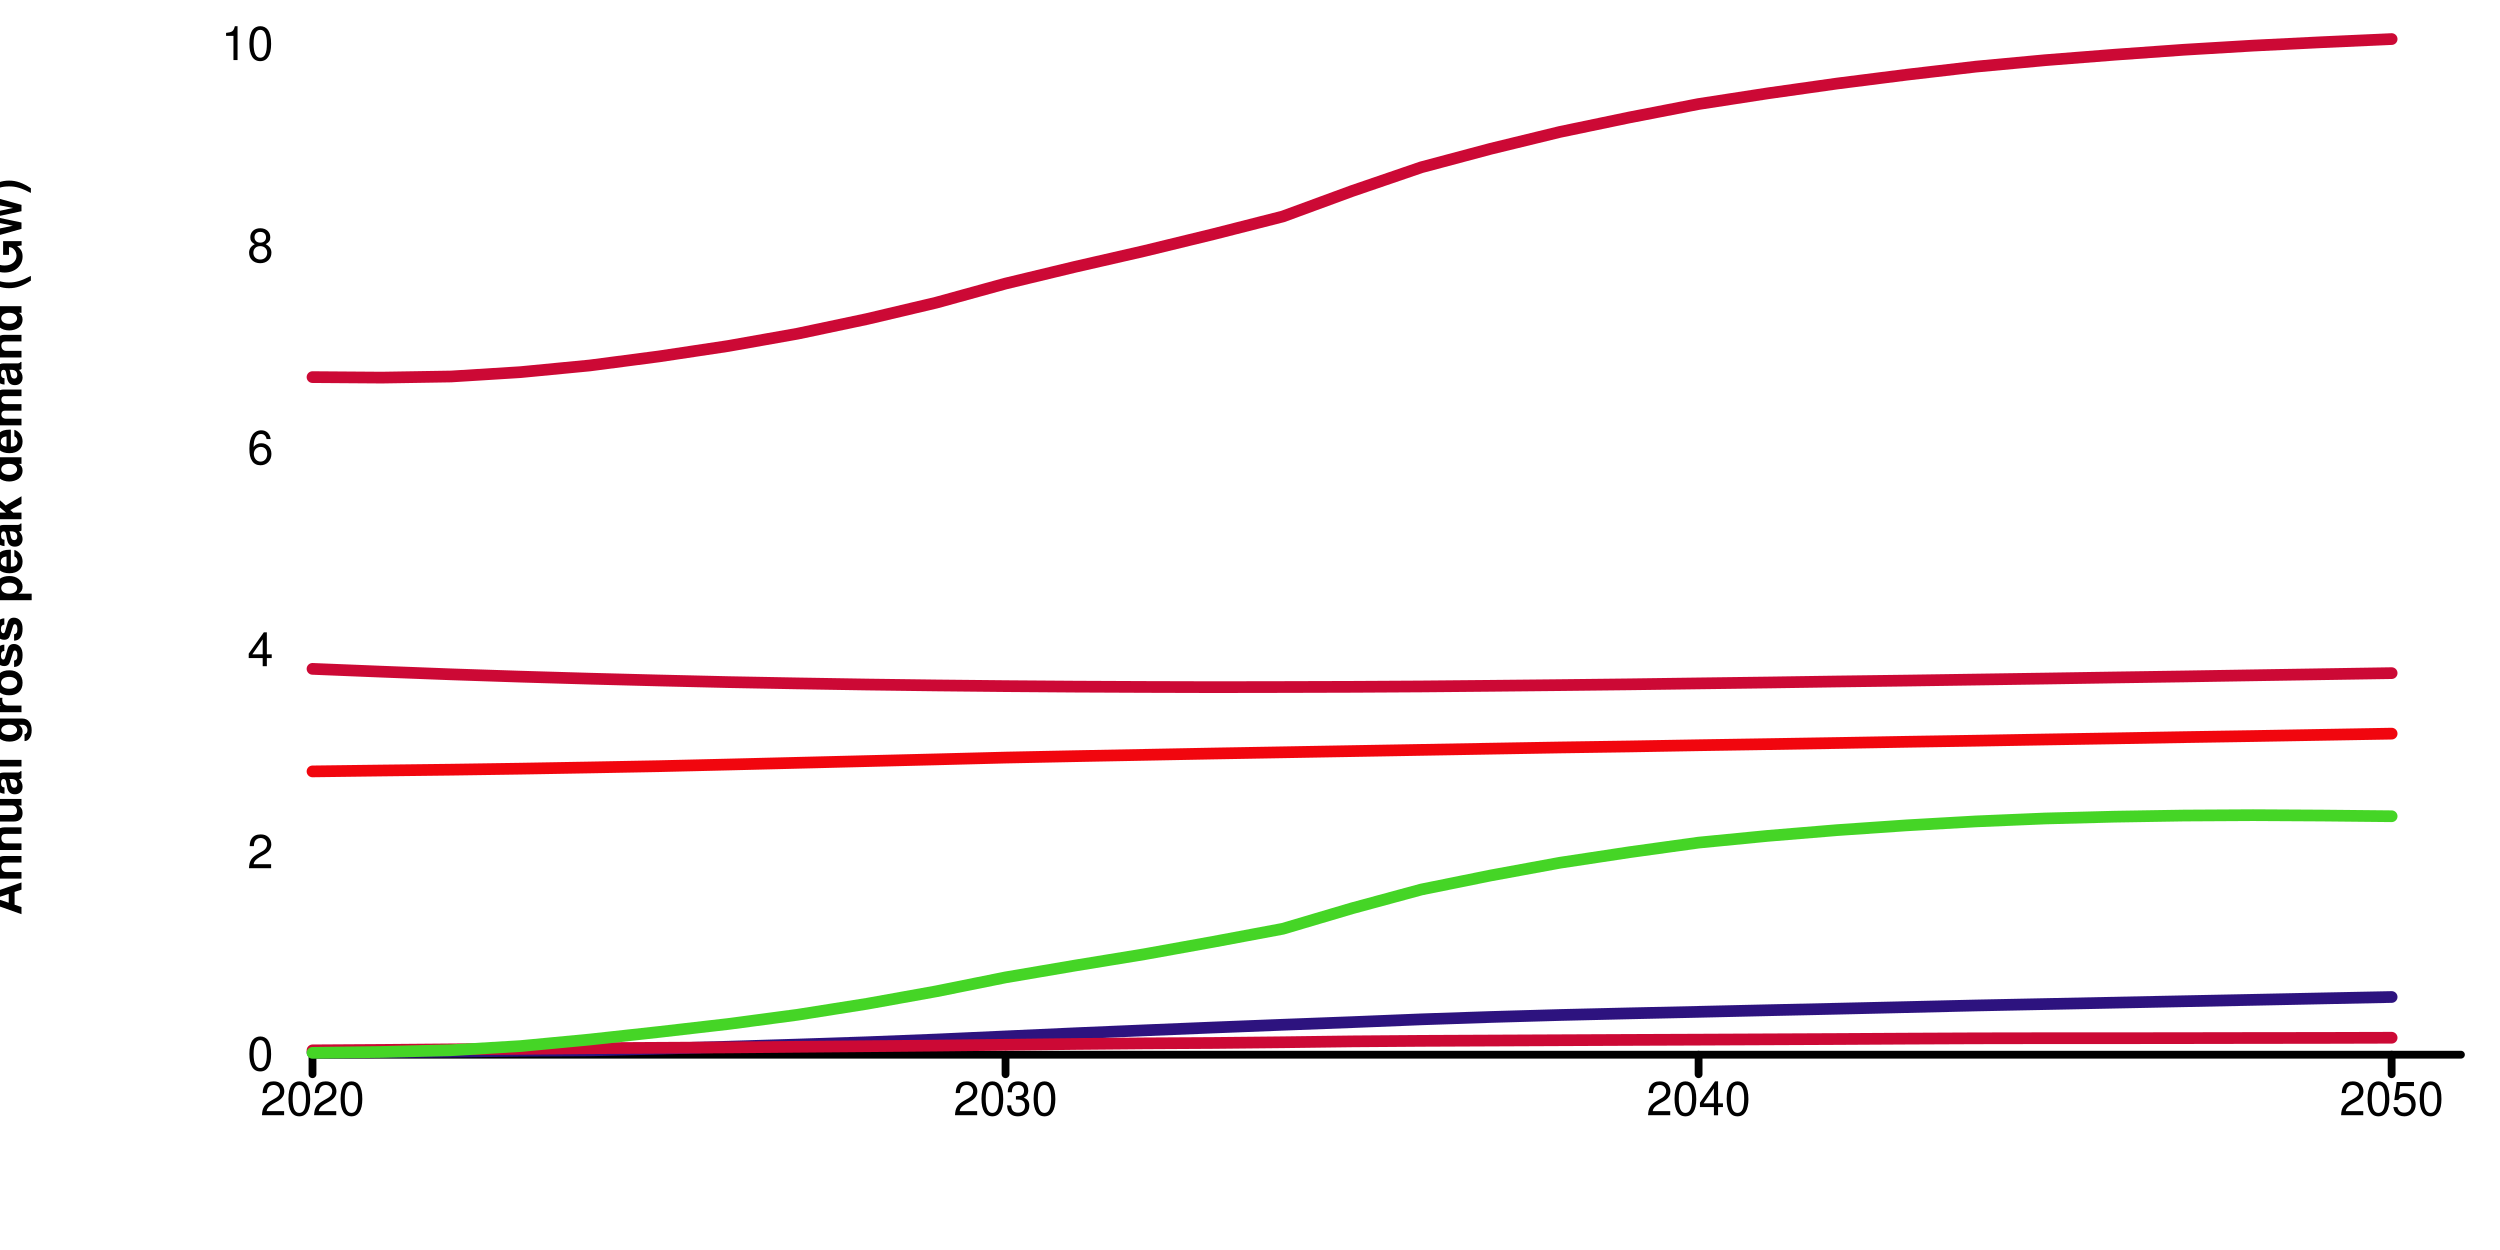
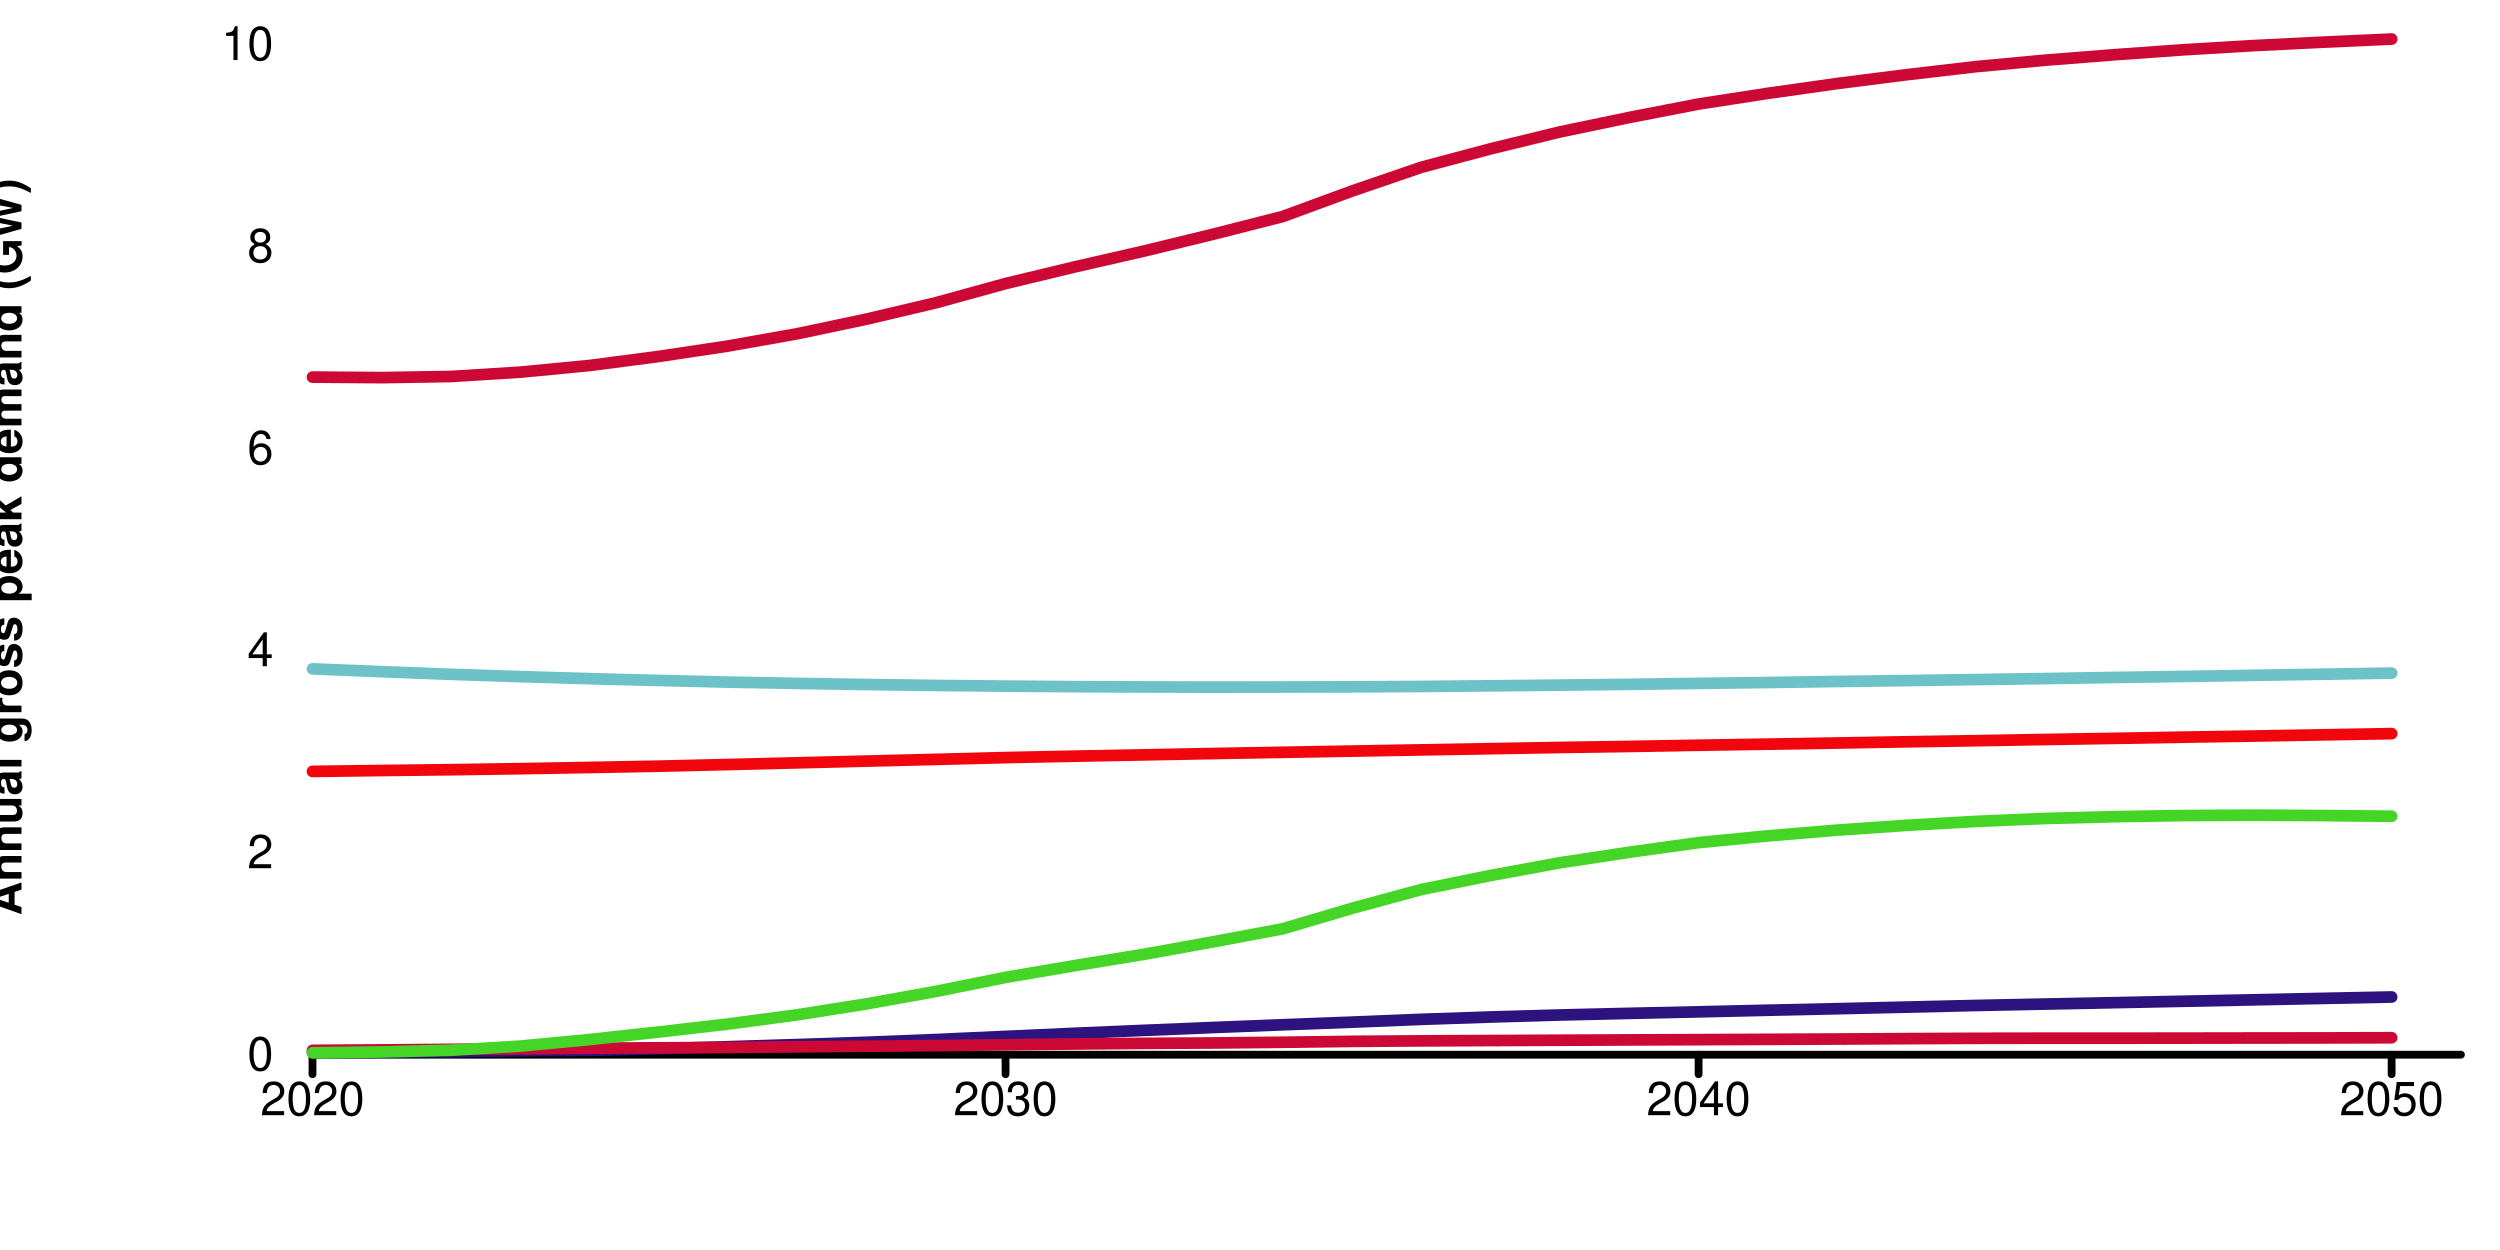
<svg xmlns="http://www.w3.org/2000/svg" width="640" height="320" viewBox="0 0 640 320" style="overflow:display" preserveAspectRatio="xMinYMin meet" overflow="visible">
  <defs>
    <style>
	.data-series path.line { fill-opacity: 0; }
	.data-series path.line.dotted { stroke-dasharray: 12 20 }
	.data-series circle { display: none; }
	.data-series:hover path.line, .data-series.on path.line { stroke-width: 5; }
	.data-series:hover circle, .data-series.on circle { display: inline; }
	.data-series circle:hover, .data-series circle.on { r: 6px!important; fill: black; }
	.grid { font-family: "Helvetica Neue",Helvetica,Arial,"Lucida Grande",sans-serif; }
	.grid line { stroke: rgb(0,0,0); stroke-width: 2; stroke-linecap: round; }
	.grid.grid-x text { text-anchor: middle; dominant-baseline: hanging; transform: translateY(10px); }
	.grid.grid-y text { text-anchor: end; dominant-baseline: middle; transform: translateX(-10px); }
	</style>
  </defs>
  <g class="grid grid-y">
    <line x1="80" y1="270" x2="630" y2="270" data-left="80" />
    <text x="80" y="270" text-anchor="end">0</text>
    <text x="80" y="218.274" text-anchor="end">2</text>
    <text x="80" y="166.548" text-anchor="end">4</text>
    <text x="80" y="114.822" text-anchor="end">6</text>
    <text x="80" y="63.097" text-anchor="end">8</text>
    <text x="80" y="11.371" text-anchor="end">10</text>
    <text style="text-anchor:middle;dominant-baseline:hanging;font-weight:bold;transform: translateY(140px) rotate(-90deg);">Annual gross peak demand (GW)</text>
  </g>
  <g class="grid grid-x">
    <line class="tick" x1="80" y1="270" x2="80" y2="275" />
    <text x="80" y="270" text-anchor="middle">2020</text>
    <line class="tick" x1="257.419" y1="270" x2="257.419" y2="275" />
    <text x="257.419" y="270" text-anchor="middle">2030</text>
    <line class="tick" x1="434.839" y1="270" x2="434.839" y2="275" />
    <text x="434.839" y="270" text-anchor="middle">2040</text>
    <line class="tick" x1="612.258" y1="270" x2="612.258" y2="275" />
    <text x="612.258" y="270" text-anchor="middle">2050</text>
    <text style="text-anchor:middle;dominant-baseline:hanging;font-weight:bold;transform: translateY(140px) rotate(-90deg);" />
  </g>
  <g data-scenario="domestic" class="data-series">
    <path d="M 80.00,197.48L 97.74,197.25L 115.48,197.04L 133.23,196.78L 150.97,196.47L 168.71,196.14L 186.45,195.72L 204.19,195.28L 221.94,194.84L 239.68,194.40L 257.42,193.94L 275.16,193.58L 292.90,193.24L 310.65,192.90L 328.39,192.59L 346.13,192.28L 363.87,191.97L 381.61,191.66L 399.35,191.35L 417.10,191.09L 434.84,190.78L 452.58,190.50L 470.32,190.21L 488.06,189.90L 505.81,189.62L 523.55,189.31L 541.29,189.02L 559.03,188.71L 576.77,188.43L 594.52,188.12L 612.26,187.81" id="Domestic" class="line" stroke="#F1060E" stroke-width="3" stroke-linecap="round" />
    <circle cx="80.00" cy="197.48" data-y="2.804" data-x="2020" r="4" fill="#F1060E" />
    <circle cx="97.74" cy="197.25" data-y="2.813" data-x="2021" r="4" fill="#F1060E" />
    <circle cx="115.48" cy="197.04" data-y="2.821" data-x="2022" r="4" fill="#F1060E" />
    <circle cx="133.23" cy="196.78" data-y="2.831" data-x="2023" r="4" fill="#F1060E" />
    <circle cx="150.97" cy="196.47" data-y="2.843" data-x="2024" r="4" fill="#F1060E" />
    <circle cx="168.71" cy="196.14" data-y="2.856" data-x="2025" r="4" fill="#F1060E" />
    <circle cx="186.45" cy="195.72" data-y="2.872" data-x="2026" r="4" fill="#F1060E" />
    <circle cx="204.19" cy="195.28" data-y="2.889" data-x="2027" r="4" fill="#F1060E" />
    <circle cx="221.94" cy="194.84" data-y="2.906" data-x="2028" r="4" fill="#F1060E" />
    <circle cx="239.68" cy="194.40" data-y="2.923" data-x="2029" r="4" fill="#F1060E" />
    <circle cx="257.42" cy="193.94" data-y="2.941" data-x="2030" r="4" fill="#F1060E" />
    <circle cx="275.16" cy="193.58" data-y="2.955" data-x="2031" r="4" fill="#F1060E" />
    <circle cx="292.90" cy="193.24" data-y="2.968" data-x="2032" r="4" fill="#F1060E" />
    <circle cx="310.65" cy="192.90" data-y="2.981" data-x="2033" r="4" fill="#F1060E" />
    <circle cx="328.39" cy="192.59" data-y="2.993" data-x="2034" r="4" fill="#F1060E" />
    <circle cx="346.13" cy="192.28" data-y="3.005" data-x="2035" r="4" fill="#F1060E" />
    <circle cx="363.87" cy="191.97" data-y="3.017" data-x="2036" r="4" fill="#F1060E" />
    <circle cx="381.61" cy="191.66" data-y="3.029" data-x="2037" r="4" fill="#F1060E" />
    <circle cx="399.35" cy="191.35" data-y="3.041" data-x="2038" r="4" fill="#F1060E" />
    <circle cx="417.10" cy="191.09" data-y="3.051" data-x="2039" r="4" fill="#F1060E" />
    <circle cx="434.84" cy="190.78" data-y="3.063" data-x="2040" r="4" fill="#F1060E" />
    <circle cx="452.58" cy="190.50" data-y="3.074" data-x="2041" r="4" fill="#F1060E" />
    <circle cx="470.32" cy="190.21" data-y="3.085" data-x="2042" r="4" fill="#F1060E" />
    <circle cx="488.06" cy="189.90" data-y="3.097" data-x="2043" r="4" fill="#F1060E" />
    <circle cx="505.81" cy="189.62" data-y="3.108" data-x="2044" r="4" fill="#F1060E" />
    <circle cx="523.55" cy="189.31" data-y="3.120" data-x="2045" r="4" fill="#F1060E" />
    <circle cx="541.29" cy="189.02" data-y="3.131" data-x="2046" r="4" fill="#F1060E" />
    <circle cx="559.03" cy="188.71" data-y="3.143" data-x="2047" r="4" fill="#F1060E" />
    <circle cx="576.77" cy="188.43" data-y="3.154" data-x="2048" r="4" fill="#F1060E" />
    <circle cx="594.52" cy="188.12" data-y="3.166" data-x="2049" r="4" fill="#F1060E" />
    <circle cx="612.26" cy="187.81" data-y="3.178" data-x="2050" r="4" fill="#F1060E" />
  </g>
  <g data-scenario="i-and-c" class="data-series">
-     <path d="M 80.00,171.23L 97.74,171.95L 115.48,172.63L 133.23,173.22L 150.97,173.74L 168.71,174.20L 186.45,174.62L 204.19,174.95L 221.94,175.24L 239.68,175.47L 257.42,175.65L 275.16,175.78L 292.90,175.86L 310.65,175.91L 328.39,175.88L 346.13,175.83L 363.87,175.73L 381.61,175.57L 399.35,175.39L 417.10,175.19L 434.84,174.95L 452.58,174.72L 470.32,174.46L 488.06,174.23L 505.81,173.97L 523.55,173.71L 541.29,173.43L 559.03,173.17L 576.77,172.88L 594.52,172.60L 612.26,172.32" id="I &amp; C" class="line" stroke="#cc0935" stroke-width="3" stroke-linecap="round" />
-     <circle cx="80.00" cy="171.23" data-y="3.819" data-x="2020" r="4" fill="#cc0935" />
-     <circle cx="97.74" cy="171.95" data-y="3.791" data-x="2021" r="4" fill="#cc0935" />
-     <circle cx="115.48" cy="172.63" data-y="3.765" data-x="2022" r="4" fill="#cc0935" />
-     <circle cx="133.23" cy="173.22" data-y="3.742" data-x="2023" r="4" fill="#cc0935" />
-     <circle cx="150.97" cy="173.74" data-y="3.722" data-x="2024" r="4" fill="#cc0935" />
-     <circle cx="168.71" cy="174.20" data-y="3.704" data-x="2025" r="4" fill="#cc0935" />
-     <circle cx="186.45" cy="174.62" data-y="3.688" data-x="2026" r="4" fill="#cc0935" />
-     <circle cx="204.19" cy="174.95" data-y="3.675" data-x="2027" r="4" fill="#cc0935" />
-     <circle cx="221.94" cy="175.24" data-y="3.664" data-x="2028" r="4" fill="#cc0935" />
-     <circle cx="239.68" cy="175.47" data-y="3.655" data-x="2029" r="4" fill="#cc0935" />
-     <circle cx="257.42" cy="175.65" data-y="3.648" data-x="2030" r="4" fill="#cc0935" />
-     <circle cx="275.16" cy="175.78" data-y="3.643" data-x="2031" r="4" fill="#cc0935" />
-     <circle cx="292.90" cy="175.86" data-y="3.640" data-x="2032" r="4" fill="#cc0935" />
-     <circle cx="310.65" cy="175.91" data-y="3.638" data-x="2033" r="4" fill="#cc0935" />
-     <circle cx="328.39" cy="175.88" data-y="3.639" data-x="2034" r="4" fill="#cc0935" />
-     <circle cx="346.13" cy="175.83" data-y="3.641" data-x="2035" r="4" fill="#cc0935" />
-     <circle cx="363.87" cy="175.73" data-y="3.645" data-x="2036" r="4" fill="#cc0935" />
-     <circle cx="381.61" cy="175.57" data-y="3.651" data-x="2037" r="4" fill="#cc0935" />
-     <circle cx="399.35" cy="175.39" data-y="3.658" data-x="2038" r="4" fill="#cc0935" />
-     <circle cx="417.10" cy="175.19" data-y="3.666" data-x="2039" r="4" fill="#cc0935" />
-     <circle cx="434.84" cy="174.95" data-y="3.675" data-x="2040" r="4" fill="#cc0935" />
-     <circle cx="452.58" cy="174.72" data-y="3.684" data-x="2041" r="4" fill="#cc0935" />
-     <circle cx="470.32" cy="174.46" data-y="3.694" data-x="2042" r="4" fill="#cc0935" />
-     <circle cx="488.06" cy="174.23" data-y="3.703" data-x="2043" r="4" fill="#cc0935" />
-     <circle cx="505.81" cy="173.97" data-y="3.713" data-x="2044" r="4" fill="#cc0935" />
-     <circle cx="523.55" cy="173.71" data-y="3.723" data-x="2045" r="4" fill="#cc0935" />
-     <circle cx="541.29" cy="173.43" data-y="3.734" data-x="2046" r="4" fill="#cc0935" />
-     <circle cx="559.03" cy="173.17" data-y="3.744" data-x="2047" r="4" fill="#cc0935" />
-     <circle cx="576.77" cy="172.88" data-y="3.755" data-x="2048" r="4" fill="#cc0935" />
-     <circle cx="594.52" cy="172.60" data-y="3.766" data-x="2049" r="4" fill="#cc0935" />
-     <circle cx="612.26" cy="172.32" data-y="3.777" data-x="2050" r="4" fill="#cc0935" />
+     <path d="M 80.00,171.23L 97.74,171.95L 115.48,172.63L 133.23,173.22L 150.97,173.74L 168.71,174.20L 186.45,174.62L 204.19,174.95L 221.94,175.24L 239.68,175.47L 257.42,175.65L 275.16,175.78L 292.90,175.86L 310.65,175.91L 328.39,175.88L 346.13,175.83L 363.87,175.73L 381.61,175.57L 399.35,175.39L 417.10,175.19L 434.84,174.95L 452.58,174.72L 470.32,174.46L 488.06,174.23L 505.81,173.97L 523.55,173.71L 541.29,173.43L 559.03,173.17L 576.77,172.88L 594.52,172.60L 612.26,172.32" id="I &amp; C" class="line" stroke="#6DC2C7" stroke-width="3" stroke-linecap="round" />
+     <circle cx="80.00" cy="171.23" data-y="3.819" data-x="2020" r="4" fill="#6DC2C7" />
+     <circle cx="97.74" cy="171.95" data-y="3.791" data-x="2021" r="4" fill="#6DC2C7" />
+     <circle cx="115.48" cy="172.63" data-y="3.765" data-x="2022" r="4" fill="#6DC2C7" />
+     <circle cx="133.23" cy="173.22" data-y="3.742" data-x="2023" r="4" fill="#6DC2C7" />
+     <circle cx="150.97" cy="173.74" data-y="3.722" data-x="2024" r="4" fill="#6DC2C7" />
+     <circle cx="168.71" cy="174.20" data-y="3.704" data-x="2025" r="4" fill="#6DC2C7" />
+     <circle cx="186.45" cy="174.62" data-y="3.688" data-x="2026" r="4" fill="#6DC2C7" />
+     <circle cx="204.19" cy="174.95" data-y="3.675" data-x="2027" r="4" fill="#6DC2C7" />
+     <circle cx="221.94" cy="175.24" data-y="3.664" data-x="2028" r="4" fill="#6DC2C7" />
+     <circle cx="239.68" cy="175.47" data-y="3.655" data-x="2029" r="4" fill="#6DC2C7" />
+     <circle cx="257.42" cy="175.65" data-y="3.648" data-x="2030" r="4" fill="#6DC2C7" />
+     <circle cx="275.16" cy="175.78" data-y="3.643" data-x="2031" r="4" fill="#6DC2C7" />
+     <circle cx="292.90" cy="175.86" data-y="3.640" data-x="2032" r="4" fill="#6DC2C7" />
+     <circle cx="310.65" cy="175.91" data-y="3.638" data-x="2033" r="4" fill="#6DC2C7" />
+     <circle cx="328.39" cy="175.88" data-y="3.639" data-x="2034" r="4" fill="#6DC2C7" />
+     <circle cx="346.13" cy="175.83" data-y="3.641" data-x="2035" r="4" fill="#6DC2C7" />
+     <circle cx="363.87" cy="175.73" data-y="3.645" data-x="2036" r="4" fill="#6DC2C7" />
+     <circle cx="381.61" cy="175.57" data-y="3.651" data-x="2037" r="4" fill="#6DC2C7" />
+     <circle cx="399.35" cy="175.39" data-y="3.658" data-x="2038" r="4" fill="#6DC2C7" />
+     <circle cx="417.10" cy="175.19" data-y="3.666" data-x="2039" r="4" fill="#6DC2C7" />
+     <circle cx="434.84" cy="174.95" data-y="3.675" data-x="2040" r="4" fill="#6DC2C7" />
+     <circle cx="452.58" cy="174.72" data-y="3.684" data-x="2041" r="4" fill="#6DC2C7" />
+     <circle cx="470.32" cy="174.46" data-y="3.694" data-x="2042" r="4" fill="#6DC2C7" />
+     <circle cx="488.06" cy="174.23" data-y="3.703" data-x="2043" r="4" fill="#6DC2C7" />
+     <circle cx="505.81" cy="173.97" data-y="3.713" data-x="2044" r="4" fill="#6DC2C7" />
+     <circle cx="523.55" cy="173.71" data-y="3.723" data-x="2045" r="4" fill="#6DC2C7" />
+     <circle cx="541.29" cy="173.43" data-y="3.734" data-x="2046" r="4" fill="#6DC2C7" />
+     <circle cx="559.03" cy="173.17" data-y="3.744" data-x="2047" r="4" fill="#6DC2C7" />
+     <circle cx="576.77" cy="172.88" data-y="3.755" data-x="2048" r="4" fill="#6DC2C7" />
+     <circle cx="594.52" cy="172.60" data-y="3.766" data-x="2049" r="4" fill="#6DC2C7" />
+     <circle cx="612.26" cy="172.32" data-y="3.777" data-x="2050" r="4" fill="#6DC2C7" />
  </g>
  <g data-scenario="heat-pumps---domestic" class="data-series">
    <path d="M 80.00,269.41L 97.74,269.35L 115.48,269.22L 133.23,268.99L 150.97,268.89L 168.71,268.47L 186.45,267.96L 204.19,267.41L 221.94,266.82L 239.68,266.12L 257.42,265.32L 275.16,264.52L 292.90,263.77L 310.65,263.04L 328.39,262.34L 346.13,261.67L 363.87,260.95L 381.61,260.35L 399.35,259.84L 417.10,259.42L 434.84,259.03L 452.58,258.62L 470.32,258.23L 488.06,257.82L 505.81,257.40L 523.55,257.04L 541.29,256.68L 559.03,256.32L 576.77,255.96L 594.52,255.59L 612.26,255.23" id="Heat pumps - domestic" class="line" stroke="#2D137F" stroke-width="3" stroke-linecap="round" />
    <circle cx="80.00" cy="269.41" data-y="0.023" data-x="2020" r="4" fill="#2D137F" />
    <circle cx="97.74" cy="269.35" data-y="0.025" data-x="2021" r="4" fill="#2D137F" />
    <circle cx="115.48" cy="269.22" data-y="0.030" data-x="2022" r="4" fill="#2D137F" />
    <circle cx="133.23" cy="268.99" data-y="0.039" data-x="2023" r="4" fill="#2D137F" />
    <circle cx="150.97" cy="268.89" data-y="0.043" data-x="2024" r="4" fill="#2D137F" />
    <circle cx="168.71" cy="268.47" data-y="0.059" data-x="2025" r="4" fill="#2D137F" />
    <circle cx="186.45" cy="267.96" data-y="0.079" data-x="2026" r="4" fill="#2D137F" />
    <circle cx="204.19" cy="267.41" data-y="0.100" data-x="2027" r="4" fill="#2D137F" />
    <circle cx="221.94" cy="266.82" data-y="0.123" data-x="2028" r="4" fill="#2D137F" />
    <circle cx="239.68" cy="266.12" data-y="0.150" data-x="2029" r="4" fill="#2D137F" />
    <circle cx="257.42" cy="265.32" data-y="0.181" data-x="2030" r="4" fill="#2D137F" />
    <circle cx="275.16" cy="264.52" data-y="0.212" data-x="2031" r="4" fill="#2D137F" />
    <circle cx="292.90" cy="263.77" data-y="0.241" data-x="2032" r="4" fill="#2D137F" />
    <circle cx="310.65" cy="263.04" data-y="0.269" data-x="2033" r="4" fill="#2D137F" />
    <circle cx="328.39" cy="262.34" data-y="0.296" data-x="2034" r="4" fill="#2D137F" />
    <circle cx="346.13" cy="261.67" data-y="0.322" data-x="2035" r="4" fill="#2D137F" />
    <circle cx="363.87" cy="260.95" data-y="0.350" data-x="2036" r="4" fill="#2D137F" />
    <circle cx="381.61" cy="260.35" data-y="0.373" data-x="2037" r="4" fill="#2D137F" />
    <circle cx="399.35" cy="259.84" data-y="0.393" data-x="2038" r="4" fill="#2D137F" />
    <circle cx="417.10" cy="259.42" data-y="0.409" data-x="2039" r="4" fill="#2D137F" />
    <circle cx="434.84" cy="259.03" data-y="0.424" data-x="2040" r="4" fill="#2D137F" />
    <circle cx="452.58" cy="258.62" data-y="0.440" data-x="2041" r="4" fill="#2D137F" />
    <circle cx="470.32" cy="258.23" data-y="0.455" data-x="2042" r="4" fill="#2D137F" />
    <circle cx="488.06" cy="257.82" data-y="0.471" data-x="2043" r="4" fill="#2D137F" />
    <circle cx="505.81" cy="257.40" data-y="0.487" data-x="2044" r="4" fill="#2D137F" />
    <circle cx="523.55" cy="257.04" data-y="0.501" data-x="2045" r="4" fill="#2D137F" />
    <circle cx="541.29" cy="256.68" data-y="0.515" data-x="2046" r="4" fill="#2D137F" />
    <circle cx="559.03" cy="256.32" data-y="0.529" data-x="2047" r="4" fill="#2D137F" />
    <circle cx="576.77" cy="255.96" data-y="0.543" data-x="2048" r="4" fill="#2D137F" />
    <circle cx="594.52" cy="255.59" data-y="0.557" data-x="2049" r="4" fill="#2D137F" />
    <circle cx="612.26" cy="255.23" data-y="0.571" data-x="2050" r="4" fill="#2D137F" />
  </g>
  <g data-scenario="heat-pumps---i-and-c" class="data-series">
    <path d="M 80.00,268.89L 97.74,268.78L 115.48,268.63L 133.23,268.50L 150.97,268.34L 168.71,268.24L 186.45,268.14L 204.19,267.98L 221.94,267.83L 239.68,267.67L 257.42,267.47L 275.16,267.26L 292.90,267.10L 310.65,267.00L 328.39,266.82L 346.13,266.59L 363.87,266.46L 381.61,266.38L 399.35,266.30L 417.10,266.22L 434.84,266.15L 452.58,266.07L 470.32,265.99L 488.06,265.89L 505.81,265.81L 523.55,265.78L 541.29,265.78L 559.03,265.76L 576.77,265.73L 594.52,265.71L 612.26,265.66" id="Heat pumps - I &amp; C" class="line" stroke="#cc0935" stroke-width="3" stroke-linecap="round" />
    <circle cx="80.00" cy="268.89" data-y="0.043" data-x="2020" r="4" fill="#cc0935" />
    <circle cx="97.74" cy="268.78" data-y="0.047" data-x="2021" r="4" fill="#cc0935" />
    <circle cx="115.48" cy="268.63" data-y="0.053" data-x="2022" r="4" fill="#cc0935" />
    <circle cx="133.23" cy="268.50" data-y="0.058" data-x="2023" r="4" fill="#cc0935" />
    <circle cx="150.97" cy="268.34" data-y="0.064" data-x="2024" r="4" fill="#cc0935" />
    <circle cx="168.71" cy="268.24" data-y="0.068" data-x="2025" r="4" fill="#cc0935" />
    <circle cx="186.45" cy="268.14" data-y="0.072" data-x="2026" r="4" fill="#cc0935" />
    <circle cx="204.19" cy="267.98" data-y="0.078" data-x="2027" r="4" fill="#cc0935" />
    <circle cx="221.94" cy="267.83" data-y="0.084" data-x="2028" r="4" fill="#cc0935" />
    <circle cx="239.68" cy="267.67" data-y="0.090" data-x="2029" r="4" fill="#cc0935" />
    <circle cx="257.42" cy="267.47" data-y="0.098" data-x="2030" r="4" fill="#cc0935" />
    <circle cx="275.16" cy="267.26" data-y="0.106" data-x="2031" r="4" fill="#cc0935" />
    <circle cx="292.90" cy="267.10" data-y="0.112" data-x="2032" r="4" fill="#cc0935" />
    <circle cx="310.65" cy="267.00" data-y="0.116" data-x="2033" r="4" fill="#cc0935" />
    <circle cx="328.39" cy="266.82" data-y="0.123" data-x="2034" r="4" fill="#cc0935" />
    <circle cx="346.13" cy="266.59" data-y="0.132" data-x="2035" r="4" fill="#cc0935" />
    <circle cx="363.87" cy="266.46" data-y="0.137" data-x="2036" r="4" fill="#cc0935" />
    <circle cx="381.61" cy="266.38" data-y="0.140" data-x="2037" r="4" fill="#cc0935" />
    <circle cx="399.35" cy="266.30" data-y="0.143" data-x="2038" r="4" fill="#cc0935" />
    <circle cx="417.10" cy="266.22" data-y="0.146" data-x="2039" r="4" fill="#cc0935" />
    <circle cx="434.84" cy="266.15" data-y="0.149" data-x="2040" r="4" fill="#cc0935" />
    <circle cx="452.58" cy="266.07" data-y="0.152" data-x="2041" r="4" fill="#cc0935" />
    <circle cx="470.32" cy="265.99" data-y="0.155" data-x="2042" r="4" fill="#cc0935" />
    <circle cx="488.06" cy="265.89" data-y="0.159" data-x="2043" r="4" fill="#cc0935" />
    <circle cx="505.81" cy="265.81" data-y="0.162" data-x="2044" r="4" fill="#cc0935" />
    <circle cx="523.55" cy="265.78" data-y="0.163" data-x="2045" r="4" fill="#cc0935" />
    <circle cx="541.29" cy="265.78" data-y="0.163" data-x="2046" r="4" fill="#cc0935" />
    <circle cx="559.03" cy="265.76" data-y="0.164" data-x="2047" r="4" fill="#cc0935" />
    <circle cx="576.77" cy="265.73" data-y="0.165" data-x="2048" r="4" fill="#cc0935" />
    <circle cx="594.52" cy="265.71" data-y="0.166" data-x="2049" r="4" fill="#cc0935" />
    <circle cx="612.26" cy="265.66" data-y="0.168" data-x="2050" r="4" fill="#cc0935" />
  </g>
  <g data-scenario="ev" class="data-series">
    <path d="M 80.00,269.53L 97.74,269.30L 115.48,268.86L 133.23,267.80L 150.97,266.12L 168.71,264.18L 186.45,262.14L 204.19,259.78L 221.94,256.97L 239.68,253.78L 257.42,250.21L 275.16,247.19L 292.90,244.29L 310.65,241.09L 328.39,237.77L 346.13,232.52L 363.87,227.71L 381.61,224.12L 399.35,220.86L 417.10,218.17L 434.84,215.71L 452.58,213.98L 470.32,212.51L 488.06,211.29L 505.81,210.28L 523.55,209.53L 541.29,209.07L 559.03,208.78L 576.77,208.68L 594.52,208.78L 612.26,208.96" id="EV" class="line" stroke="#45D526" stroke-width="3" stroke-linecap="round" />
    <circle cx="80.00" cy="269.53" data-y="0.018" data-x="2020" r="4" fill="#45D526" />
    <circle cx="97.74" cy="269.30" data-y="0.027" data-x="2021" r="4" fill="#45D526" />
    <circle cx="115.48" cy="268.86" data-y="0.044" data-x="2022" r="4" fill="#45D526" />
    <circle cx="133.23" cy="267.80" data-y="0.085" data-x="2023" r="4" fill="#45D526" />
    <circle cx="150.97" cy="266.12" data-y="0.150" data-x="2024" r="4" fill="#45D526" />
    <circle cx="168.71" cy="264.18" data-y="0.225" data-x="2025" r="4" fill="#45D526" />
    <circle cx="186.45" cy="262.14" data-y="0.304" data-x="2026" r="4" fill="#45D526" />
    <circle cx="204.19" cy="259.78" data-y="0.395" data-x="2027" r="4" fill="#45D526" />
    <circle cx="221.94" cy="256.97" data-y="0.504" data-x="2028" r="4" fill="#45D526" />
    <circle cx="239.68" cy="253.78" data-y="0.627" data-x="2029" r="4" fill="#45D526" />
    <circle cx="257.42" cy="250.21" data-y="0.765" data-x="2030" r="4" fill="#45D526" />
    <circle cx="275.16" cy="247.19" data-y="0.882" data-x="2031" r="4" fill="#45D526" />
    <circle cx="292.90" cy="244.29" data-y="0.994" data-x="2032" r="4" fill="#45D526" />
    <circle cx="310.65" cy="241.09" data-y="1.118" data-x="2033" r="4" fill="#45D526" />
    <circle cx="328.39" cy="237.77" data-y="1.246" data-x="2034" r="4" fill="#45D526" />
    <circle cx="346.13" cy="232.52" data-y="1.449" data-x="2035" r="4" fill="#45D526" />
    <circle cx="363.87" cy="227.71" data-y="1.635" data-x="2036" r="4" fill="#45D526" />
    <circle cx="381.61" cy="224.12" data-y="1.774" data-x="2037" r="4" fill="#45D526" />
    <circle cx="399.35" cy="220.86" data-y="1.900" data-x="2038" r="4" fill="#45D526" />
    <circle cx="417.10" cy="218.17" data-y="2.004" data-x="2039" r="4" fill="#45D526" />
    <circle cx="434.84" cy="215.71" data-y="2.099" data-x="2040" r="4" fill="#45D526" />
    <circle cx="452.58" cy="213.98" data-y="2.166" data-x="2041" r="4" fill="#45D526" />
    <circle cx="470.32" cy="212.51" data-y="2.223" data-x="2042" r="4" fill="#45D526" />
    <circle cx="488.06" cy="211.29" data-y="2.270" data-x="2043" r="4" fill="#45D526" />
    <circle cx="505.81" cy="210.28" data-y="2.309" data-x="2044" r="4" fill="#45D526" />
    <circle cx="523.55" cy="209.53" data-y="2.338" data-x="2045" r="4" fill="#45D526" />
    <circle cx="541.29" cy="209.07" data-y="2.356" data-x="2046" r="4" fill="#45D526" />
    <circle cx="559.03" cy="208.78" data-y="2.367" data-x="2047" r="4" fill="#45D526" />
    <circle cx="576.77" cy="208.68" data-y="2.371" data-x="2048" r="4" fill="#45D526" />
    <circle cx="594.52" cy="208.78" data-y="2.367" data-x="2049" r="4" fill="#45D526" />
    <circle cx="612.26" cy="208.96" data-y="2.360" data-x="2050" r="4" fill="#45D526" />
  </g>
  <g data-scenario="total-demand" class="data-series">
    <path d="M 80.00,96.54L 97.74,96.67L 115.48,96.38L 133.23,95.27L 150.97,93.56L 168.71,91.24L 186.45,88.57L 204.19,85.42L 221.94,81.67L 239.68,77.48L 257.42,72.59L 275.16,68.32L 292.90,64.26L 310.65,59.94L 328.39,55.42L 346.13,48.90L 363.87,42.82L 381.61,38.09L 399.35,33.77L 417.10,30.07L 434.84,26.63L 452.58,23.89L 470.32,21.38L 488.06,19.13L 505.81,17.06L 523.55,15.41L 541.29,14.01L 559.03,12.74L 576.77,11.68L 594.52,10.80L 612.26,10.00" id="Total demand" class="line" stroke="#cc0935" stroke-width="3" stroke-linecap="round" />
    <circle cx="80.00" cy="96.54" data-y="6.707" data-x="2020" r="4" fill="#cc0935" />
    <circle cx="97.74" cy="96.67" data-y="6.702" data-x="2021" r="4" fill="#cc0935" />
    <circle cx="115.48" cy="96.38" data-y="6.713" data-x="2022" r="4" fill="#cc0935" />
    <circle cx="133.23" cy="95.27" data-y="6.756" data-x="2023" r="4" fill="#cc0935" />
    <circle cx="150.97" cy="93.56" data-y="6.822" data-x="2024" r="4" fill="#cc0935" />
    <circle cx="168.71" cy="91.24" data-y="6.912" data-x="2025" r="4" fill="#cc0935" />
    <circle cx="186.45" cy="88.57" data-y="7.015" data-x="2026" r="4" fill="#cc0935" />
    <circle cx="204.19" cy="85.42" data-y="7.137" data-x="2027" r="4" fill="#cc0935" />
    <circle cx="221.94" cy="81.67" data-y="7.282" data-x="2028" r="4" fill="#cc0935" />
    <circle cx="239.68" cy="77.48" data-y="7.444" data-x="2029" r="4" fill="#cc0935" />
    <circle cx="257.42" cy="72.59" data-y="7.633" data-x="2030" r="4" fill="#cc0935" />
    <circle cx="275.16" cy="68.32" data-y="7.798" data-x="2031" r="4" fill="#cc0935" />
    <circle cx="292.90" cy="64.26" data-y="7.955" data-x="2032" r="4" fill="#cc0935" />
    <circle cx="310.65" cy="59.94" data-y="8.122" data-x="2033" r="4" fill="#cc0935" />
    <circle cx="328.39" cy="55.42" data-y="8.297" data-x="2034" r="4" fill="#cc0935" />
    <circle cx="346.13" cy="48.90" data-y="8.549" data-x="2035" r="4" fill="#cc0935" />
    <circle cx="363.87" cy="42.82" data-y="8.784" data-x="2036" r="4" fill="#cc0935" />
    <circle cx="381.61" cy="38.09" data-y="8.967" data-x="2037" r="4" fill="#cc0935" />
    <circle cx="399.35" cy="33.77" data-y="9.134" data-x="2038" r="4" fill="#cc0935" />
    <circle cx="417.10" cy="30.07" data-y="9.277" data-x="2039" r="4" fill="#cc0935" />
    <circle cx="434.84" cy="26.63" data-y="9.410" data-x="2040" r="4" fill="#cc0935" />
    <circle cx="452.58" cy="23.89" data-y="9.516" data-x="2041" r="4" fill="#cc0935" />
    <circle cx="470.32" cy="21.38" data-y="9.613" data-x="2042" r="4" fill="#cc0935" />
    <circle cx="488.06" cy="19.13" data-y="9.700" data-x="2043" r="4" fill="#cc0935" />
    <circle cx="505.81" cy="17.06" data-y="9.780" data-x="2044" r="4" fill="#cc0935" />
    <circle cx="523.55" cy="15.41" data-y="9.844" data-x="2045" r="4" fill="#cc0935" />
    <circle cx="541.29" cy="14.01" data-y="9.898" data-x="2046" r="4" fill="#cc0935" />
    <circle cx="559.03" cy="12.74" data-y="9.947" data-x="2047" r="4" fill="#cc0935" />
    <circle cx="576.77" cy="11.68" data-y="9.988" data-x="2048" r="4" fill="#cc0935" />
    <circle cx="594.52" cy="10.80" data-y="10.022" data-x="2049" r="4" fill="#cc0935" />
    <circle cx="612.26" cy="10.00" data-y="10.053" data-x="2050" r="4" fill="#cc0935" />
  </g>
</svg>
